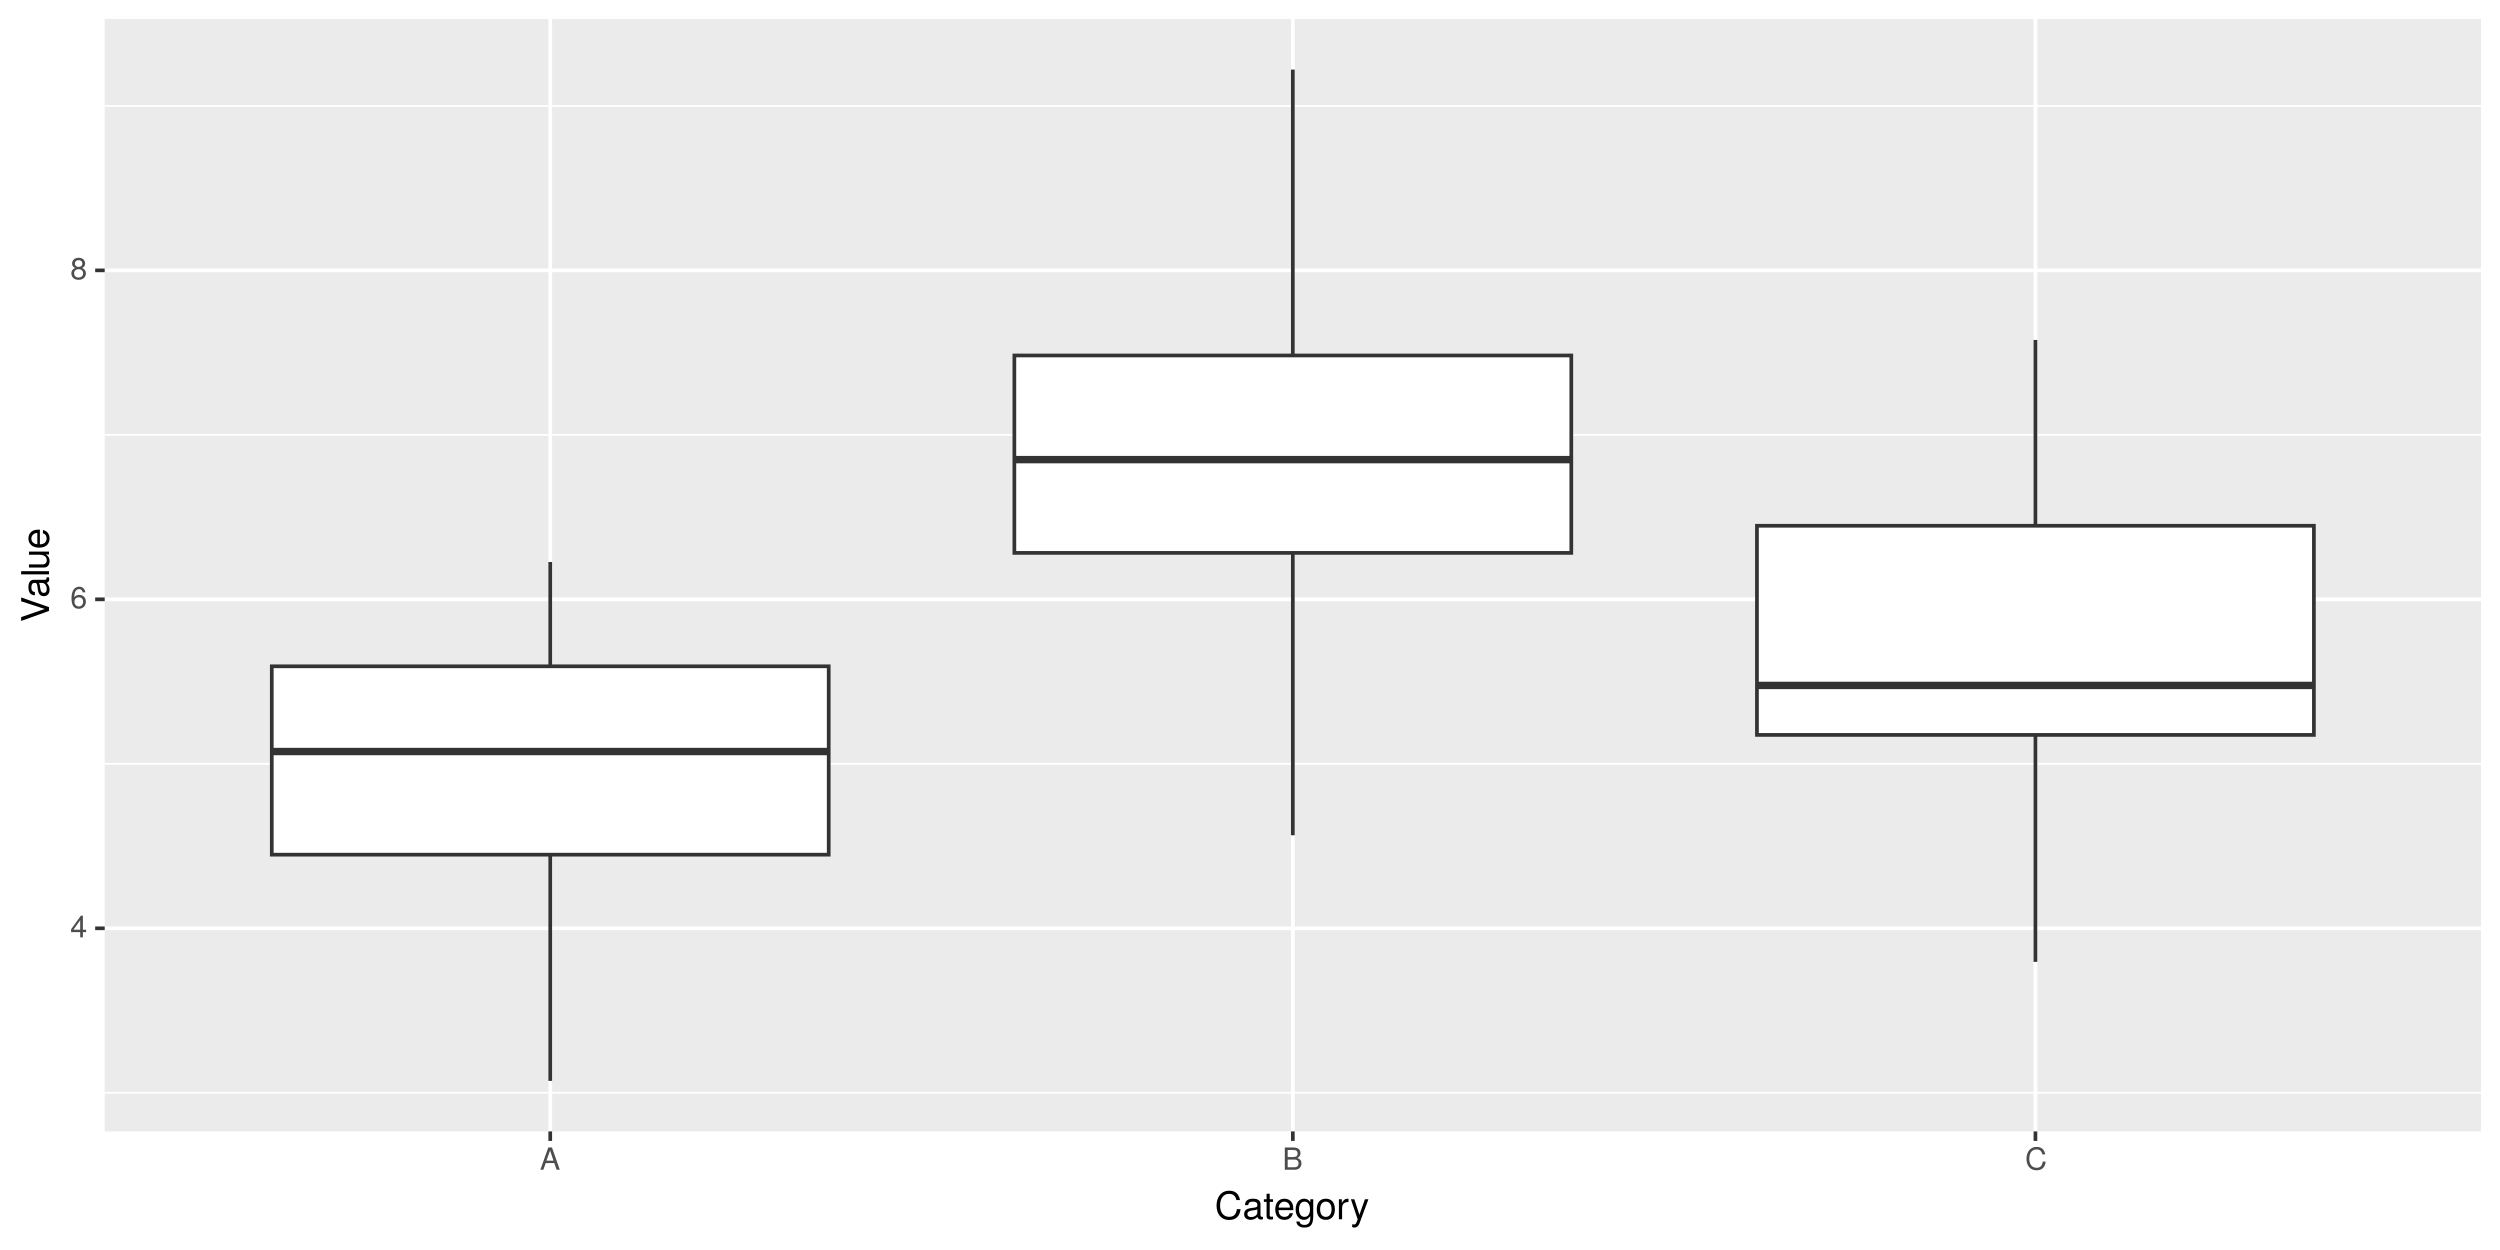
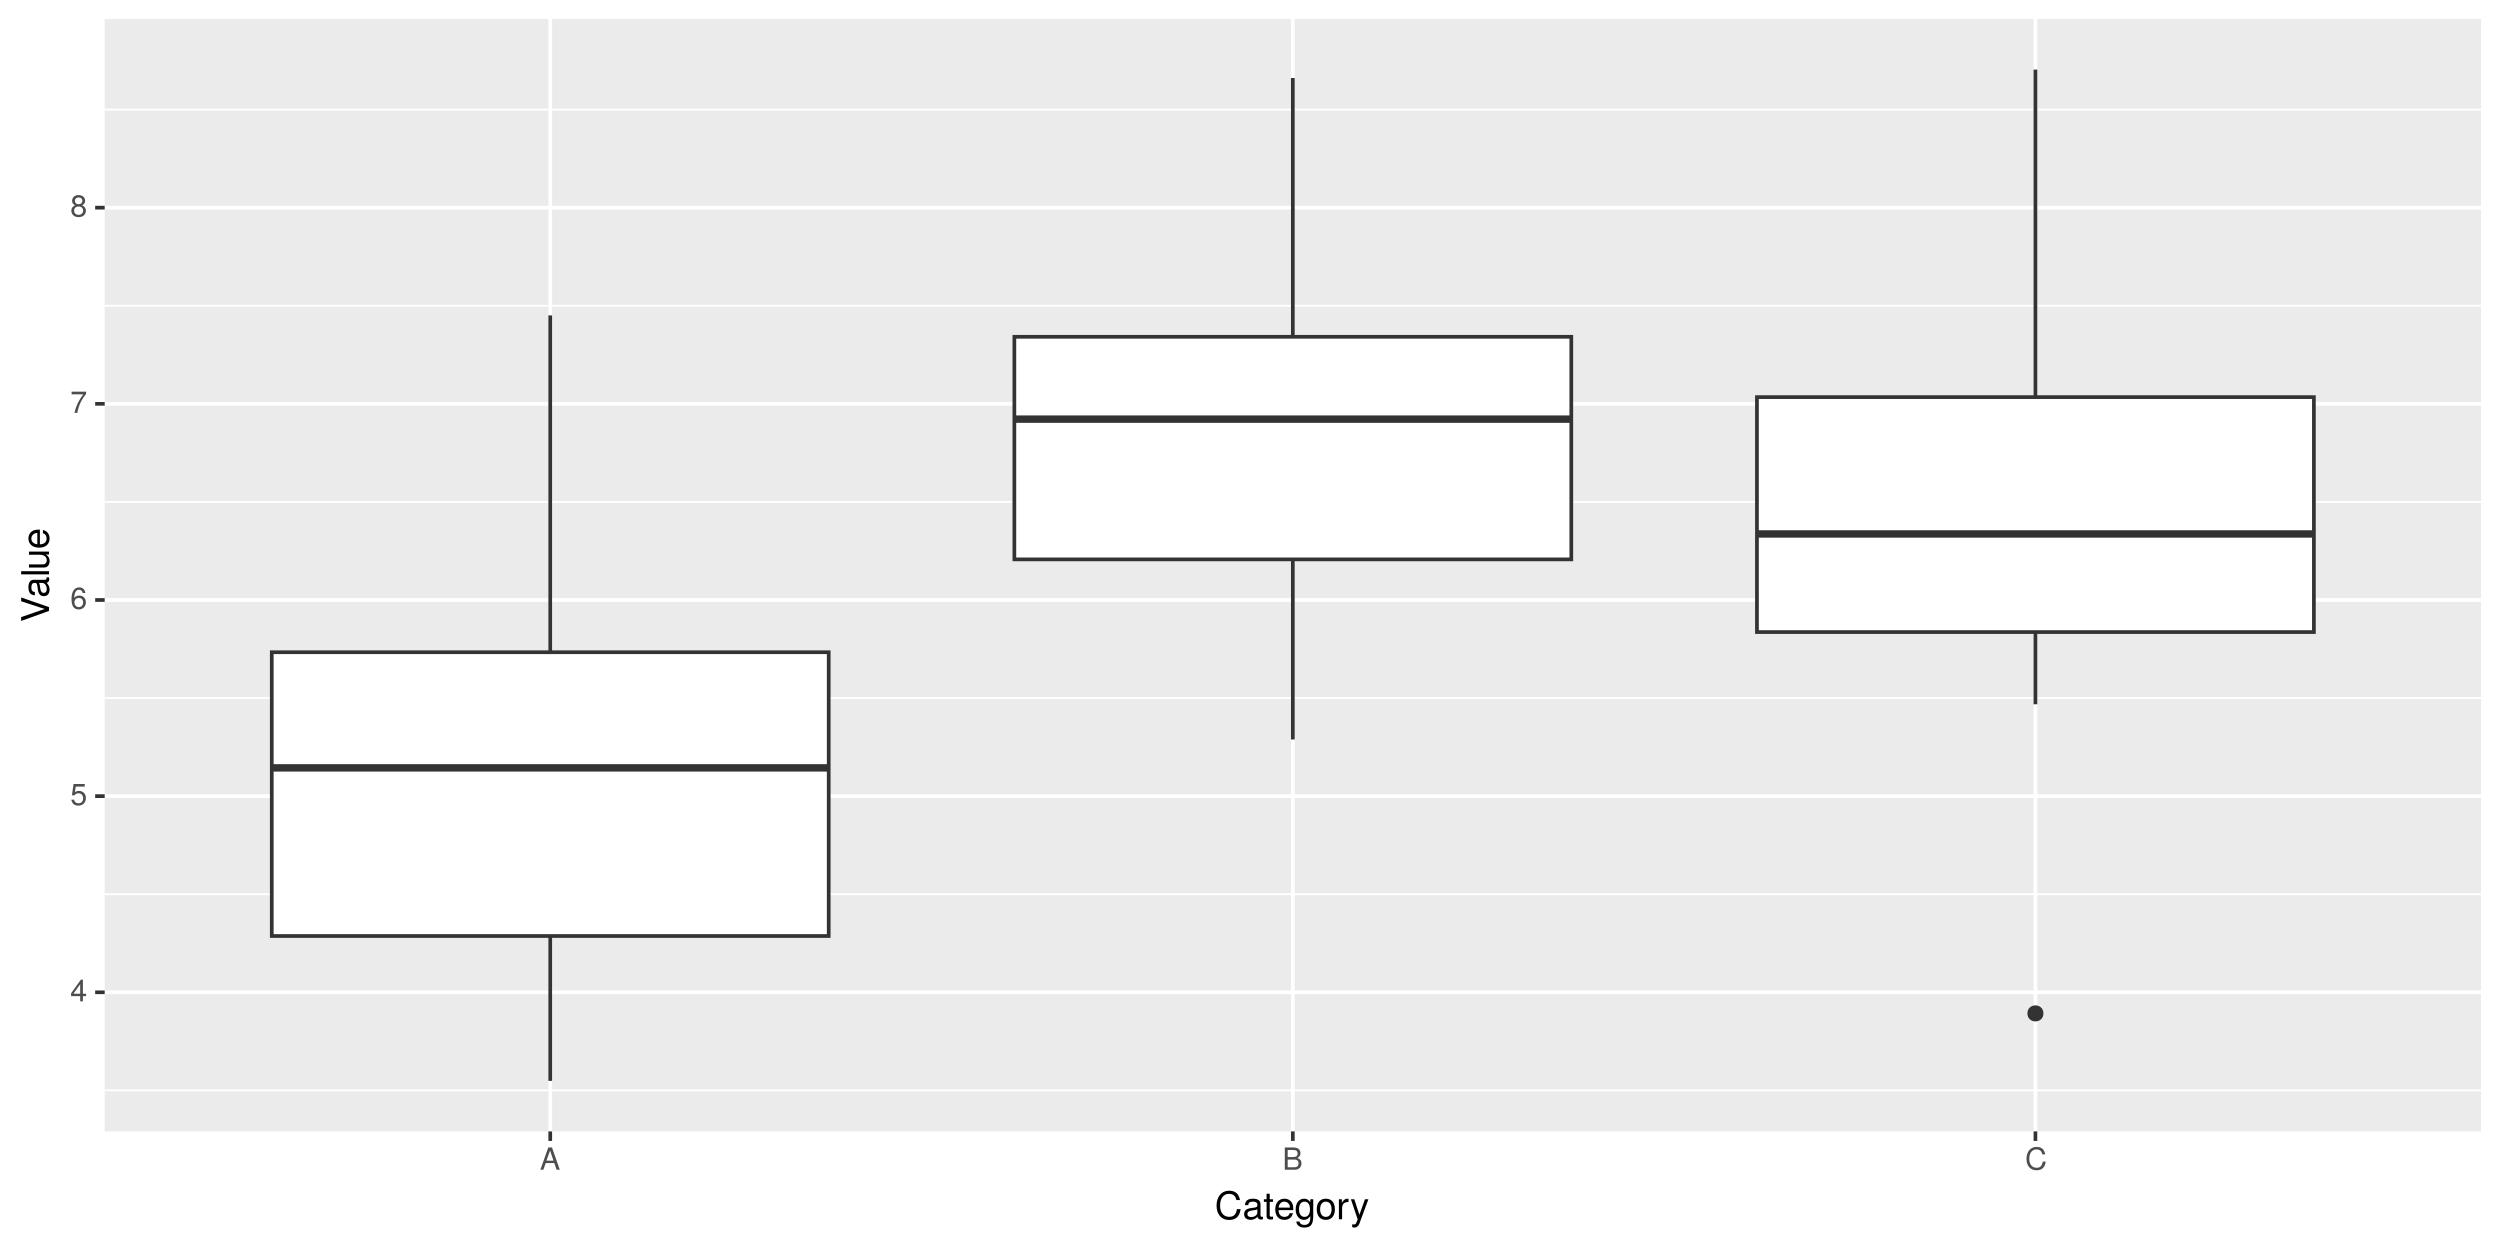
<svg xmlns="http://www.w3.org/2000/svg" xmlns:xlink="http://www.w3.org/1999/xlink" width="720pt" height="360pt" viewBox="0 0 720 360">
  <defs>
    <g>
      <g id="glyph-0-0">
        <path d="M 4.578 -1.5 L 4.578 -2.188 L 3.656 -2.188 L 3.656 -6.234 L 3.078 -6.234 L 0.25 -2.312 L 0.25 -1.5 L 2.875 -1.5 L 2.875 0 L 3.656 0 L 3.656 -1.5 Z M 2.875 -2.188 L 0.922 -2.188 L 2.875 -4.922 Z M 2.875 -2.188 " />
      </g>
      <g id="glyph-0-1">
+         <path d="M 4.516 -2.062 C 4.516 -3.297 3.688 -4.109 2.5 -4.109 C 2.062 -4.109 1.703 -4 1.344 -3.734 L 1.594 -5.344 L 4.188 -5.344 L 4.188 -6.109 L 0.969 -6.109 L 0.5 -2.844 L 1.219 -2.844 C 1.578 -3.266 1.875 -3.422 2.359 -3.422 C 3.188 -3.422 3.719 -2.891 3.719 -1.969 C 3.719 -1.062 3.203 -0.547 2.359 -0.547 C 1.688 -0.547 1.266 -0.891 1.078 -1.594 L 0.312 -1.594 C 0.562 -0.359 1.266 0.125 2.375 0.125 C 3.641 0.125 4.516 -0.75 4.516 -2.062 Z M 4.516 -2.062 " />
+       </g>
+       <g id="glyph-0-2">
        <path d="M 4.516 -1.938 C 4.516 -3.094 3.719 -3.875 2.609 -3.875 C 1.984 -3.875 1.5 -3.641 1.172 -3.188 C 1.172 -4.703 1.672 -5.547 2.562 -5.547 C 3.109 -5.547 3.484 -5.203 3.609 -4.609 L 4.375 -4.609 C 4.234 -5.625 3.562 -6.234 2.609 -6.234 C 1.156 -6.234 0.375 -5.016 0.375 -2.844 C 0.375 -0.891 1.047 0.125 2.469 0.125 C 3.656 0.125 4.516 -0.719 4.516 -1.938 Z M 3.719 -1.875 C 3.719 -1.094 3.188 -0.547 2.484 -0.547 C 1.766 -0.547 1.219 -1.125 1.219 -1.922 C 1.219 -2.688 1.734 -3.188 2.5 -3.188 C 3.25 -3.188 3.719 -2.703 3.719 -1.875 Z M 3.719 -1.875 " />
      </g>
-       <g id="glyph-0-2">
+       <g id="glyph-0-3">
+         <path d="M 4.578 -5.453 L 4.578 -6.109 L 0.406 -6.109 L 0.406 -5.344 L 3.781 -5.344 C 2.531 -3.781 1.656 -1.953 1.219 0 L 2.047 0 C 2.391 -2.016 3.266 -3.891 4.578 -5.453 Z M 4.578 -5.453 " />
+       </g>
+       <g id="glyph-0-4">
        <path d="M 4.516 -1.766 C 4.516 -2.453 4.156 -2.938 3.438 -3.281 C 4.078 -3.672 4.297 -3.984 4.297 -4.578 C 4.297 -5.547 3.531 -6.234 2.422 -6.234 C 1.312 -6.234 0.547 -5.547 0.547 -4.578 C 0.547 -4 0.75 -3.672 1.391 -3.281 C 0.672 -2.938 0.328 -2.453 0.328 -1.766 C 0.328 -0.625 1.188 0.125 2.422 0.125 C 3.656 0.125 4.516 -0.625 4.516 -1.766 Z M 3.5 -4.562 C 3.5 -3.969 3.062 -3.594 2.422 -3.594 C 1.766 -3.594 1.344 -3.969 1.344 -4.562 C 1.344 -5.156 1.766 -5.547 2.422 -5.547 C 3.078 -5.547 3.5 -5.156 3.5 -4.562 Z M 3.719 -1.75 C 3.719 -1.016 3.188 -0.547 2.406 -0.547 C 1.641 -0.547 1.125 -1.016 1.125 -1.75 C 1.125 -2.484 1.641 -2.938 2.422 -2.938 C 3.188 -2.938 3.719 -2.484 3.719 -1.75 Z M 3.719 -1.75 " />
      </g>
-       <g id="glyph-0-3">
+       <g id="glyph-0-5">
        <path d="M 5.75 0 L 3.5 -6.406 L 2.438 -6.406 L 0.156 0 L 1.016 0 L 1.703 -1.922 L 4.172 -1.922 L 4.828 0 Z M 3.938 -2.609 L 1.906 -2.609 L 2.953 -5.531 Z M 3.938 -2.609 " />
      </g>
-       <g id="glyph-0-4">
+       <g id="glyph-0-6">
        <path d="M 5.484 -1.828 C 5.484 -2.609 5.125 -3.062 4.312 -3.391 C 4.891 -3.656 5.203 -4.141 5.203 -4.781 C 5.203 -5.719 4.516 -6.406 3.297 -6.406 L 0.688 -6.406 L 0.688 0 L 3.594 0 C 4.734 0 5.484 -0.781 5.484 -1.828 Z M 4.375 -4.672 C 4.375 -4.016 4 -3.656 3.094 -3.656 L 1.516 -3.656 L 1.516 -5.688 L 3.094 -5.688 C 4 -5.688 4.375 -5.328 4.375 -4.672 Z M 4.656 -1.828 C 4.656 -1.203 4.281 -0.719 3.516 -0.719 L 1.516 -0.719 L 1.516 -2.922 L 3.516 -2.922 C 4.281 -2.922 4.656 -2.453 4.656 -1.828 Z M 4.656 -1.828 " />
      </g>
-       <g id="glyph-0-5">
+       <g id="glyph-0-7">
        <path d="M 5.953 -2.344 L 5.109 -2.344 C 4.922 -1.125 4.406 -0.562 3.328 -0.562 C 2.047 -0.562 1.234 -1.547 1.234 -3.141 C 1.234 -4.781 2.016 -5.844 3.25 -5.844 C 4.25 -5.844 4.781 -5.406 4.984 -4.422 L 5.828 -4.422 C 5.562 -5.828 4.766 -6.578 3.359 -6.578 C 1.406 -6.578 0.422 -5 0.422 -3.125 C 0.422 -1.266 1.438 0.156 3.312 0.156 C 4.875 0.156 5.766 -0.672 5.953 -2.344 Z M 5.953 -2.344 " />
      </g>
      <g id="glyph-1-0">
        <path d="M 7.453 -2.922 L 6.391 -2.922 C 6.156 -1.406 5.516 -0.703 4.156 -0.703 C 2.562 -0.703 1.547 -1.922 1.547 -3.922 C 1.547 -5.984 2.516 -7.312 4.062 -7.312 C 5.328 -7.312 5.984 -6.75 6.234 -5.531 L 7.281 -5.531 C 6.969 -7.297 5.953 -8.219 4.188 -8.219 C 1.766 -8.219 0.531 -6.266 0.531 -3.922 C 0.531 -1.578 1.797 0.203 4.141 0.203 C 6.109 0.203 7.203 -0.844 7.453 -2.922 Z M 7.453 -2.922 " />
      </g>
      <g id="glyph-1-1">
        <path d="M 5.891 -0.016 L 5.891 -0.719 C 5.781 -0.688 5.734 -0.688 5.688 -0.688 C 5.375 -0.688 5.188 -0.859 5.188 -1.141 L 5.188 -4.359 C 5.188 -5.375 4.438 -5.922 3.031 -5.922 C 1.625 -5.922 0.766 -5.391 0.719 -4.062 L 1.641 -4.062 C 1.719 -4.766 2.141 -5.078 2.984 -5.078 C 3.812 -5.078 4.281 -4.781 4.281 -4.219 L 4.281 -3.984 C 4.281 -3.594 4.047 -3.438 3.328 -3.344 C 2.031 -3.172 1.828 -3.141 1.469 -2.984 C 0.797 -2.719 0.469 -2.203 0.469 -1.5 C 0.469 -0.453 1.188 0.172 2.359 0.172 C 3.094 0.172 3.812 -0.141 4.312 -0.688 C 4.406 -0.234 4.812 0.078 5.266 0.078 C 5.438 0.078 5.594 0.062 5.891 -0.016 Z M 4.281 -1.984 C 4.281 -1.172 3.438 -0.641 2.547 -0.641 C 1.844 -0.641 1.422 -0.891 1.422 -1.516 C 1.422 -2.125 1.828 -2.391 2.812 -2.531 C 3.766 -2.656 3.969 -2.703 4.281 -2.844 Z M 4.281 -1.984 " />
      </g>
      <g id="glyph-1-2">
        <path d="M 2.797 0 L 2.797 -0.766 C 2.672 -0.734 2.531 -0.719 2.359 -0.719 C 1.953 -0.719 1.844 -0.844 1.844 -1.25 L 1.844 -5.016 L 2.797 -5.016 L 2.797 -5.766 L 1.844 -5.766 L 1.844 -7.344 L 0.938 -7.344 L 0.938 -5.766 L 0.156 -5.766 L 0.156 -5.016 L 0.938 -5.016 L 0.938 -0.844 C 0.938 -0.25 1.328 0.078 2.047 0.078 C 2.266 0.078 2.484 0.062 2.797 0 Z M 2.797 0 " />
      </g>
      <g id="glyph-1-3">
        <path d="M 5.641 -2.625 C 5.641 -3.453 5.578 -3.984 5.406 -4.406 C 5.031 -5.359 4.156 -5.922 3.078 -5.922 C 1.469 -5.922 0.438 -4.734 0.438 -2.844 C 0.438 -0.953 1.438 0.172 3.062 0.172 C 4.375 0.172 5.297 -0.578 5.516 -1.75 L 4.594 -1.75 C 4.344 -0.984 3.828 -0.688 3.094 -0.688 C 2.141 -0.688 1.422 -1.297 1.391 -2.625 Z M 4.656 -3.438 C 4.656 -3.438 4.656 -3.391 4.656 -3.359 L 1.422 -3.359 C 1.5 -4.391 2.141 -5.078 3.062 -5.078 C 3.969 -5.078 4.656 -4.328 4.656 -3.438 Z M 4.656 -3.438 " />
      </g>
      <g id="glyph-1-4">
        <path d="M 5.375 -0.953 L 5.375 -5.766 L 4.531 -5.766 L 4.531 -4.922 C 4.062 -5.609 3.516 -5.922 2.766 -5.922 C 1.312 -5.922 0.312 -4.703 0.312 -2.828 C 0.312 -1.016 1.344 0.172 2.688 0.172 C 3.422 0.172 3.922 -0.141 4.531 -0.875 L 4.531 -0.484 C 4.531 1.047 3.906 1.625 2.844 1.625 C 2.109 1.625 1.547 1.359 1.438 0.656 L 0.5 0.656 C 0.609 1.75 1.453 2.391 2.812 2.391 C 4.609 2.391 5.375 1.594 5.375 -0.953 Z M 4.438 -2.844 C 4.438 -1.469 3.844 -0.688 2.875 -0.688 C 1.875 -0.688 1.281 -1.484 1.281 -2.875 C 1.281 -4.266 1.891 -5.078 2.875 -5.078 C 3.859 -5.078 4.438 -4.25 4.438 -2.844 Z M 4.438 -2.844 " />
      </g>
      <g id="glyph-1-5">
        <path d="M 5.609 -2.844 C 5.609 -4.828 4.656 -5.922 2.984 -5.922 C 1.375 -5.922 0.391 -4.812 0.391 -2.875 C 0.391 -0.953 1.359 0.172 3 0.172 C 4.625 0.172 5.609 -0.953 5.609 -2.844 Z M 4.656 -2.844 C 4.656 -1.5 4.016 -0.688 3 -0.688 C 1.984 -0.688 1.359 -1.484 1.359 -2.875 C 1.359 -4.266 1.984 -5.078 3 -5.078 C 4.031 -5.078 4.656 -4.281 4.656 -2.844 Z M 4.656 -2.844 " />
      </g>
      <g id="glyph-1-6">
        <path d="M 3.531 -4.969 L 3.531 -5.891 C 3.375 -5.922 3.297 -5.922 3.172 -5.922 C 2.578 -5.922 2.141 -5.578 1.609 -4.719 L 1.609 -5.766 L 0.766 -5.766 L 0.766 0 L 1.688 0 L 1.688 -2.984 C 1.688 -4.297 2.109 -4.938 3.531 -4.969 Z M 3.531 -4.969 " />
      </g>
      <g id="glyph-1-7">
        <path d="M 5.266 -5.766 L 4.266 -5.766 L 2.672 -1.281 L 1.203 -5.766 L 0.219 -5.766 L 2.172 0.016 L 1.812 0.938 C 1.656 1.344 1.469 1.5 1.078 1.5 C 0.953 1.5 0.797 1.469 0.594 1.438 L 0.594 2.25 C 0.781 2.359 0.969 2.391 1.203 2.391 C 1.859 2.391 2.391 2.031 2.688 1.203 Z M 5.266 -5.766 " />
      </g>
      <g id="glyph-2-0">
        <path d="M -8.016 -7.094 L -8.016 -6 L -1.234 -3.781 L -8.016 -1.438 L -8.016 -0.328 L 0 -3.219 L 0 -4.312 Z M -8.016 -7.094 " />
      </g>
      <g id="glyph-2-1">
        <path d="M -0.016 -5.891 L -0.719 -5.891 C -0.688 -5.781 -0.688 -5.734 -0.688 -5.688 C -0.688 -5.375 -0.859 -5.188 -1.141 -5.188 L -4.359 -5.188 C -5.375 -5.188 -5.922 -4.438 -5.922 -3.031 C -5.922 -1.625 -5.391 -0.766 -4.062 -0.719 L -4.062 -1.641 C -4.766 -1.719 -5.078 -2.141 -5.078 -2.984 C -5.078 -3.812 -4.781 -4.281 -4.219 -4.281 L -3.984 -4.281 C -3.594 -4.281 -3.438 -4.047 -3.344 -3.328 C -3.172 -2.031 -3.141 -1.828 -2.984 -1.469 C -2.719 -0.797 -2.203 -0.469 -1.5 -0.469 C -0.453 -0.469 0.172 -1.188 0.172 -2.359 C 0.172 -3.094 -0.141 -3.812 -0.688 -4.312 C -0.234 -4.406 0.078 -4.812 0.078 -5.266 C 0.078 -5.438 0.062 -5.594 -0.016 -5.891 Z M -1.984 -4.281 C -1.172 -4.281 -0.641 -3.438 -0.641 -2.547 C -0.641 -1.844 -0.891 -1.422 -1.516 -1.422 C -2.125 -1.422 -2.391 -1.828 -2.531 -2.812 C -2.656 -3.766 -2.703 -3.969 -2.844 -4.281 Z M -1.984 -4.281 " />
      </g>
      <g id="glyph-2-2">
        <path d="M 0 -1.656 L -8.016 -1.656 L -8.016 -0.75 L 0 -0.75 Z M 0 -1.656 " />
      </g>
      <g id="glyph-2-3">
        <path d="M 0 -5.297 L -5.766 -5.297 L -5.766 -4.391 L -2.578 -4.391 C -1.406 -4.391 -0.641 -3.766 -0.641 -2.812 C -0.641 -2.094 -1.078 -1.625 -1.766 -1.625 L -5.766 -1.625 L -5.766 -0.719 L -1.406 -0.719 C -0.453 -0.719 0.172 -1.438 0.172 -2.547 C 0.172 -3.406 -0.125 -3.938 -0.891 -4.484 L 0 -4.484 Z M 0 -5.297 " />
      </g>
      <g id="glyph-2-4">
        <path d="M -2.625 -5.641 C -3.453 -5.641 -3.984 -5.578 -4.406 -5.406 C -5.359 -5.031 -5.922 -4.156 -5.922 -3.078 C -5.922 -1.469 -4.734 -0.438 -2.844 -0.438 C -0.953 -0.438 0.172 -1.438 0.172 -3.062 C 0.172 -4.375 -0.578 -5.297 -1.75 -5.516 L -1.75 -4.594 C -0.984 -4.344 -0.688 -3.828 -0.688 -3.094 C -0.688 -2.141 -1.297 -1.422 -2.625 -1.391 Z M -3.438 -4.656 C -3.438 -4.656 -3.391 -4.656 -3.359 -4.656 L -3.359 -1.422 C -4.391 -1.5 -5.078 -2.141 -5.078 -3.062 C -5.078 -3.969 -4.328 -4.656 -3.438 -4.656 Z M -3.438 -4.656 " />
      </g>
    </g>
    <clipPath id="clip-0">
      <path clip-rule="nonzero" d="M 30.152 5.48 L 714.523 5.48 L 714.523 325.852 L 30.152 325.852 Z M 30.152 5.48 " />
    </clipPath>
    <clipPath id="clip-1">
-       <path clip-rule="nonzero" d="M 30.152 314 L 714.523 314 L 714.523 315 L 30.152 315 Z M 30.152 314 " />
+       <path clip-rule="nonzero" d="M 30.152 313 L 714.523 313 L 714.523 315 L 30.152 315 Z M 30.152 313 " />
    </clipPath>
    <clipPath id="clip-2">
-       <path clip-rule="nonzero" d="M 30.152 219 L 714.523 219 L 714.523 221 L 30.152 221 Z M 30.152 219 " />
+       <path clip-rule="nonzero" d="M 30.152 257 L 714.523 257 L 714.523 258 L 30.152 258 Z M 30.152 257 " />
    </clipPath>
    <clipPath id="clip-3">
-       <path clip-rule="nonzero" d="M 30.152 124 L 714.523 124 L 714.523 126 L 30.152 126 Z M 30.152 124 " />
+       <path clip-rule="nonzero" d="M 30.152 200 L 714.523 200 L 714.523 202 L 30.152 202 Z M 30.152 200 " />
    </clipPath>
    <clipPath id="clip-4">
-       <path clip-rule="nonzero" d="M 30.152 30 L 714.523 30 L 714.523 31 L 30.152 31 Z M 30.152 30 " />
+       <path clip-rule="nonzero" d="M 30.152 144 L 714.523 144 L 714.523 145 L 30.152 145 Z M 30.152 144 " />
    </clipPath>
    <clipPath id="clip-5">
-       <path clip-rule="nonzero" d="M 30.152 266 L 714.523 266 L 714.523 268 L 30.152 268 Z M 30.152 266 " />
+       <path clip-rule="nonzero" d="M 30.152 87 L 714.523 87 L 714.523 89 L 30.152 89 Z M 30.152 87 " />
    </clipPath>
    <clipPath id="clip-6">
+       <path clip-rule="nonzero" d="M 30.152 31 L 714.523 31 L 714.523 32 L 30.152 32 Z M 30.152 31 " />
+     </clipPath>
+     <clipPath id="clip-7">
+       <path clip-rule="nonzero" d="M 30.152 285 L 714.523 285 L 714.523 287 L 30.152 287 Z M 30.152 285 " />
+     </clipPath>
+     <clipPath id="clip-8">
+       <path clip-rule="nonzero" d="M 30.152 228 L 714.523 228 L 714.523 230 L 30.152 230 Z M 30.152 228 " />
+     </clipPath>
+     <clipPath id="clip-9">
      <path clip-rule="nonzero" d="M 30.152 172 L 714.523 172 L 714.523 174 L 30.152 174 Z M 30.152 172 " />
    </clipPath>
-     <clipPath id="clip-7">
-       <path clip-rule="nonzero" d="M 30.152 77 L 714.523 77 L 714.523 79 L 30.152 79 Z M 30.152 77 " />
-     </clipPath>
-     <clipPath id="clip-8">
+     <clipPath id="clip-10">
+       <path clip-rule="nonzero" d="M 30.152 115 L 714.523 115 L 714.523 117 L 30.152 117 Z M 30.152 115 " />
+     </clipPath>
+     <clipPath id="clip-11">
+       <path clip-rule="nonzero" d="M 30.152 59 L 714.523 59 L 714.523 61 L 30.152 61 Z M 30.152 59 " />
+     </clipPath>
+     <clipPath id="clip-12">
      <path clip-rule="nonzero" d="M 157 5.48 L 160 5.48 L 160 325.852 L 157 325.852 Z M 157 5.48 " />
    </clipPath>
-     <clipPath id="clip-9">
+     <clipPath id="clip-13">
      <path clip-rule="nonzero" d="M 371 5.48 L 373 5.48 L 373 325.852 L 371 325.852 Z M 371 5.48 " />
    </clipPath>
-     <clipPath id="clip-10">
+     <clipPath id="clip-14">
      <path clip-rule="nonzero" d="M 585 5.48 L 587 5.48 L 587 325.852 L 585 325.852 Z M 585 5.48 " />
    </clipPath>
  </defs>
  <rect x="-72" y="-36" width="864" height="432" fill="rgb(100%, 100%, 100%)" fill-opacity="1" />
  <rect x="-72" y="-36" width="864" height="432" fill="rgb(100%, 100%, 100%)" fill-opacity="1" />
  <path fill="none" stroke-width="1.067" stroke-linecap="round" stroke-linejoin="round" stroke="rgb(100%, 100%, 100%)" stroke-opacity="1" stroke-miterlimit="10" d="M 0 360 L 720 360 L 720 0 L 0 0 Z M 0 360 " />
  <g clip-path="url(#clip-0)">
    <path fill-rule="nonzero" fill="rgb(92.157%, 92.157%, 92.157%)" fill-opacity="1" d="M 30.152 325.848 L 714.523 325.848 L 714.523 5.477 L 30.152 5.477 Z M 30.152 325.848 " />
  </g>
  <g clip-path="url(#clip-1)">
-     <path fill="none" stroke-width="0.533" stroke-linecap="butt" stroke-linejoin="round" stroke="rgb(100%, 100%, 100%)" stroke-opacity="1" stroke-miterlimit="10" d="M 30.152 314.715 L 714.52 314.715 " />
+     <path fill="none" stroke-width="0.533" stroke-linecap="butt" stroke-linejoin="round" stroke="rgb(100%, 100%, 100%)" stroke-opacity="1" stroke-miterlimit="10" d="M 30.152 314.027 L 714.52 314.027 " />
  </g>
  <g clip-path="url(#clip-2)">
-     <path fill="none" stroke-width="0.533" stroke-linecap="butt" stroke-linejoin="round" stroke="rgb(100%, 100%, 100%)" stroke-opacity="1" stroke-miterlimit="10" d="M 30.152 219.977 L 714.52 219.977 " />
+     <path fill="none" stroke-width="0.533" stroke-linecap="butt" stroke-linejoin="round" stroke="rgb(100%, 100%, 100%)" stroke-opacity="1" stroke-miterlimit="10" d="M 30.152 257.535 L 714.52 257.535 " />
  </g>
  <g clip-path="url(#clip-3)">
-     <path fill="none" stroke-width="0.533" stroke-linecap="butt" stroke-linejoin="round" stroke="rgb(100%, 100%, 100%)" stroke-opacity="1" stroke-miterlimit="10" d="M 30.152 125.238 L 714.52 125.238 " />
+     <path fill="none" stroke-width="0.533" stroke-linecap="butt" stroke-linejoin="round" stroke="rgb(100%, 100%, 100%)" stroke-opacity="1" stroke-miterlimit="10" d="M 30.152 201.043 L 714.52 201.043 " />
  </g>
  <g clip-path="url(#clip-4)">
-     <path fill="none" stroke-width="0.533" stroke-linecap="butt" stroke-linejoin="round" stroke="rgb(100%, 100%, 100%)" stroke-opacity="1" stroke-miterlimit="10" d="M 30.152 30.5 L 714.52 30.5 " />
+     <path fill="none" stroke-width="0.533" stroke-linecap="butt" stroke-linejoin="round" stroke="rgb(100%, 100%, 100%)" stroke-opacity="1" stroke-miterlimit="10" d="M 30.152 144.551 L 714.52 144.551 " />
  </g>
  <g clip-path="url(#clip-5)">
-     <path fill="none" stroke-width="1.067" stroke-linecap="butt" stroke-linejoin="round" stroke="rgb(100%, 100%, 100%)" stroke-opacity="1" stroke-miterlimit="10" d="M 30.152 267.348 L 714.52 267.348 " />
+     <path fill="none" stroke-width="0.533" stroke-linecap="butt" stroke-linejoin="round" stroke="rgb(100%, 100%, 100%)" stroke-opacity="1" stroke-miterlimit="10" d="M 30.152 88.059 L 714.52 88.059 " />
  </g>
  <g clip-path="url(#clip-6)">
-     <path fill="none" stroke-width="1.067" stroke-linecap="butt" stroke-linejoin="round" stroke="rgb(100%, 100%, 100%)" stroke-opacity="1" stroke-miterlimit="10" d="M 30.152 172.605 L 714.52 172.605 " />
+     <path fill="none" stroke-width="0.533" stroke-linecap="butt" stroke-linejoin="round" stroke="rgb(100%, 100%, 100%)" stroke-opacity="1" stroke-miterlimit="10" d="M 30.152 31.566 L 714.52 31.566 " />
  </g>
  <g clip-path="url(#clip-7)">
-     <path fill="none" stroke-width="1.067" stroke-linecap="butt" stroke-linejoin="round" stroke="rgb(100%, 100%, 100%)" stroke-opacity="1" stroke-miterlimit="10" d="M 30.152 77.867 L 714.52 77.867 " />
+     <path fill="none" stroke-width="1.067" stroke-linecap="butt" stroke-linejoin="round" stroke="rgb(100%, 100%, 100%)" stroke-opacity="1" stroke-miterlimit="10" d="M 30.152 285.781 L 714.52 285.781 " />
  </g>
  <g clip-path="url(#clip-8)">
+     <path fill="none" stroke-width="1.067" stroke-linecap="butt" stroke-linejoin="round" stroke="rgb(100%, 100%, 100%)" stroke-opacity="1" stroke-miterlimit="10" d="M 30.152 229.289 L 714.52 229.289 " />
+   </g>
+   <g clip-path="url(#clip-9)">
+     <path fill="none" stroke-width="1.067" stroke-linecap="butt" stroke-linejoin="round" stroke="rgb(100%, 100%, 100%)" stroke-opacity="1" stroke-miterlimit="10" d="M 30.152 172.797 L 714.52 172.797 " />
+   </g>
+   <g clip-path="url(#clip-10)">
+     <path fill="none" stroke-width="1.067" stroke-linecap="butt" stroke-linejoin="round" stroke="rgb(100%, 100%, 100%)" stroke-opacity="1" stroke-miterlimit="10" d="M 30.152 116.305 L 714.52 116.305 " />
+   </g>
+   <g clip-path="url(#clip-11)">
+     <path fill="none" stroke-width="1.067" stroke-linecap="butt" stroke-linejoin="round" stroke="rgb(100%, 100%, 100%)" stroke-opacity="1" stroke-miterlimit="10" d="M 30.152 59.812 L 714.52 59.812 " />
+   </g>
+   <g clip-path="url(#clip-12)">
    <path fill="none" stroke-width="1.067" stroke-linecap="butt" stroke-linejoin="round" stroke="rgb(100%, 100%, 100%)" stroke-opacity="1" stroke-miterlimit="10" d="M 158.469 325.848 L 158.469 5.48 " />
  </g>
-   <g clip-path="url(#clip-9)">
+   <g clip-path="url(#clip-13)">
    <path fill="none" stroke-width="1.067" stroke-linecap="butt" stroke-linejoin="round" stroke="rgb(100%, 100%, 100%)" stroke-opacity="1" stroke-miterlimit="10" d="M 372.336 325.848 L 372.336 5.48 " />
  </g>
-   <g clip-path="url(#clip-10)">
+   <g clip-path="url(#clip-14)">
    <path fill="none" stroke-width="1.067" stroke-linecap="butt" stroke-linejoin="round" stroke="rgb(100%, 100%, 100%)" stroke-opacity="1" stroke-miterlimit="10" d="M 586.203 325.848 L 586.203 5.48 " />
  </g>
-   <path fill="none" stroke-width="1.067" stroke-linecap="butt" stroke-linejoin="round" stroke="rgb(20%, 20%, 20%)" stroke-opacity="1" stroke-miterlimit="10" d="M 158.469 191.895 L 158.469 161.855 " />
-   <path fill="none" stroke-width="1.067" stroke-linecap="butt" stroke-linejoin="round" stroke="rgb(20%, 20%, 20%)" stroke-opacity="1" stroke-miterlimit="10" d="M 158.469 246.145 L 158.469 311.285 " />
-   <path fill-rule="nonzero" fill="rgb(100%, 100%, 100%)" fill-opacity="1" stroke-width="1.067" stroke-linecap="butt" stroke-linejoin="miter" stroke="rgb(20%, 20%, 20%)" stroke-opacity="1" stroke-miterlimit="10" d="M 78.27 191.895 L 78.27 246.145 L 238.668 246.145 L 238.668 191.895 Z M 78.27 191.895 " />
-   <path fill="none" stroke-width="2.134" stroke-linecap="butt" stroke-linejoin="miter" stroke="rgb(20%, 20%, 20%)" stroke-opacity="1" stroke-miterlimit="10" d="M 78.27 216.441 L 238.668 216.441 " />
-   <path fill="none" stroke-width="1.067" stroke-linecap="butt" stroke-linejoin="round" stroke="rgb(20%, 20%, 20%)" stroke-opacity="1" stroke-miterlimit="10" d="M 372.336 102.375 L 372.336 20.043 " />
-   <path fill="none" stroke-width="1.067" stroke-linecap="butt" stroke-linejoin="round" stroke="rgb(20%, 20%, 20%)" stroke-opacity="1" stroke-miterlimit="10" d="M 372.336 159.234 L 372.336 240.555 " />
-   <path fill-rule="nonzero" fill="rgb(100%, 100%, 100%)" fill-opacity="1" stroke-width="1.067" stroke-linecap="butt" stroke-linejoin="miter" stroke="rgb(20%, 20%, 20%)" stroke-opacity="1" stroke-miterlimit="10" d="M 292.137 102.375 L 292.137 159.234 L 452.535 159.234 L 452.535 102.375 Z M 292.137 102.375 " />
-   <path fill="none" stroke-width="2.134" stroke-linecap="butt" stroke-linejoin="miter" stroke="rgb(20%, 20%, 20%)" stroke-opacity="1" stroke-miterlimit="10" d="M 292.137 132.371 L 452.535 132.371 " />
-   <path fill="none" stroke-width="1.067" stroke-linecap="butt" stroke-linejoin="round" stroke="rgb(20%, 20%, 20%)" stroke-opacity="1" stroke-miterlimit="10" d="M 586.203 151.422 L 586.203 97.902 " />
-   <path fill="none" stroke-width="1.067" stroke-linecap="butt" stroke-linejoin="round" stroke="rgb(20%, 20%, 20%)" stroke-opacity="1" stroke-miterlimit="10" d="M 586.203 211.656 L 586.203 277.023 " />
-   <path fill-rule="nonzero" fill="rgb(100%, 100%, 100%)" fill-opacity="1" stroke-width="1.067" stroke-linecap="butt" stroke-linejoin="miter" stroke="rgb(20%, 20%, 20%)" stroke-opacity="1" stroke-miterlimit="10" d="M 506 151.422 L 506 211.656 L 666.402 211.656 L 666.402 151.422 Z M 506 151.422 " />
-   <path fill="none" stroke-width="2.134" stroke-linecap="butt" stroke-linejoin="miter" stroke="rgb(20%, 20%, 20%)" stroke-opacity="1" stroke-miterlimit="10" d="M 506 197.402 L 666.402 197.402 " />
-   <g fill="rgb(30.196%, 30.196%, 30.196%)" fill-opacity="1">
-     <use xlink:href="#glyph-0-0" x="20.219" y="269.95" />
-   </g>
-   <g fill="rgb(30.196%, 30.196%, 30.196%)" fill-opacity="1">
-     <use xlink:href="#glyph-0-1" x="20.219" y="175.208" />
-   </g>
-   <g fill="rgb(30.196%, 30.196%, 30.196%)" fill-opacity="1">
-     <use xlink:href="#glyph-0-2" x="20.219" y="80.47" />
-   </g>
-   <path fill="none" stroke-width="1.067" stroke-linecap="butt" stroke-linejoin="round" stroke="rgb(20%, 20%, 20%)" stroke-opacity="1" stroke-miterlimit="10" d="M 27.41 267.348 L 30.152 267.348 " />
-   <path fill="none" stroke-width="1.067" stroke-linecap="butt" stroke-linejoin="round" stroke="rgb(20%, 20%, 20%)" stroke-opacity="1" stroke-miterlimit="10" d="M 27.41 172.605 L 30.152 172.605 " />
-   <path fill="none" stroke-width="1.067" stroke-linecap="butt" stroke-linejoin="round" stroke="rgb(20%, 20%, 20%)" stroke-opacity="1" stroke-miterlimit="10" d="M 27.41 77.867 L 30.152 77.867 " />
+   <path fill="none" stroke-width="1.067" stroke-linecap="butt" stroke-linejoin="round" stroke="rgb(20%, 20%, 20%)" stroke-opacity="1" stroke-miterlimit="10" d="M 158.469 187.844 L 158.469 90.832 " />
+   <path fill="none" stroke-width="1.067" stroke-linecap="butt" stroke-linejoin="round" stroke="rgb(20%, 20%, 20%)" stroke-opacity="1" stroke-miterlimit="10" d="M 158.469 269.57 L 158.469 311.285 " />
+   <path fill-rule="nonzero" fill="rgb(100%, 100%, 100%)" fill-opacity="1" stroke-width="1.067" stroke-linecap="butt" stroke-linejoin="miter" stroke="rgb(20%, 20%, 20%)" stroke-opacity="1" stroke-miterlimit="10" d="M 78.27 187.844 L 78.27 269.57 L 238.668 269.57 L 238.668 187.844 Z M 78.27 187.844 " />
+   <path fill="none" stroke-width="2.134" stroke-linecap="butt" stroke-linejoin="miter" stroke="rgb(20%, 20%, 20%)" stroke-opacity="1" stroke-miterlimit="10" d="M 78.27 221.148 L 238.668 221.148 " />
+   <path fill="none" stroke-width="1.067" stroke-linecap="butt" stroke-linejoin="round" stroke="rgb(20%, 20%, 20%)" stroke-opacity="1" stroke-miterlimit="10" d="M 372.336 96.996 L 372.336 22.461 " />
+   <path fill="none" stroke-width="1.067" stroke-linecap="butt" stroke-linejoin="round" stroke="rgb(20%, 20%, 20%)" stroke-opacity="1" stroke-miterlimit="10" d="M 372.336 161.098 L 372.336 212.965 " />
+   <path fill-rule="nonzero" fill="rgb(100%, 100%, 100%)" fill-opacity="1" stroke-width="1.067" stroke-linecap="butt" stroke-linejoin="miter" stroke="rgb(20%, 20%, 20%)" stroke-opacity="1" stroke-miterlimit="10" d="M 292.137 96.996 L 292.137 161.098 L 452.535 161.098 L 452.535 96.996 Z M 292.137 96.996 " />
+   <path fill="none" stroke-width="2.134" stroke-linecap="butt" stroke-linejoin="miter" stroke="rgb(20%, 20%, 20%)" stroke-opacity="1" stroke-miterlimit="10" d="M 292.137 120.711 L 452.535 120.711 " />
+   <path fill-rule="nonzero" fill="rgb(20%, 20%, 20%)" fill-opacity="1" stroke-width="0.709" stroke-linecap="round" stroke-linejoin="round" stroke="rgb(20%, 20%, 20%)" stroke-opacity="1" stroke-miterlimit="10" d="M 588.156 291.859 C 588.156 294.465 584.246 294.465 584.246 291.859 C 584.246 289.254 588.156 289.254 588.156 291.859 " />
+   <path fill="none" stroke-width="1.067" stroke-linecap="butt" stroke-linejoin="round" stroke="rgb(20%, 20%, 20%)" stroke-opacity="1" stroke-miterlimit="10" d="M 586.203 114.371 L 586.203 20.043 " />
+   <path fill="none" stroke-width="1.067" stroke-linecap="butt" stroke-linejoin="round" stroke="rgb(20%, 20%, 20%)" stroke-opacity="1" stroke-miterlimit="10" d="M 586.203 182.035 L 586.203 202.824 " />
+   <path fill-rule="nonzero" fill="rgb(100%, 100%, 100%)" fill-opacity="1" stroke-width="1.067" stroke-linecap="butt" stroke-linejoin="miter" stroke="rgb(20%, 20%, 20%)" stroke-opacity="1" stroke-miterlimit="10" d="M 506 114.371 L 506 182.035 L 666.402 182.035 L 666.402 114.371 Z M 506 114.371 " />
+   <path fill="none" stroke-width="2.134" stroke-linecap="butt" stroke-linejoin="miter" stroke="rgb(20%, 20%, 20%)" stroke-opacity="1" stroke-miterlimit="10" d="M 506 153.781 L 666.402 153.781 " />
+   <g fill="rgb(30.196%, 30.196%, 30.196%)" fill-opacity="1">
+     <use xlink:href="#glyph-0-0" x="20.219" y="288.384" />
+   </g>
+   <g fill="rgb(30.196%, 30.196%, 30.196%)" fill-opacity="1">
+     <use xlink:href="#glyph-0-1" x="20.219" y="231.892" />
+   </g>
+   <g fill="rgb(30.196%, 30.196%, 30.196%)" fill-opacity="1">
+     <use xlink:href="#glyph-0-2" x="20.219" y="175.399" />
+   </g>
+   <g fill="rgb(30.196%, 30.196%, 30.196%)" fill-opacity="1">
+     <use xlink:href="#glyph-0-3" x="20.219" y="118.907" />
+   </g>
+   <g fill="rgb(30.196%, 30.196%, 30.196%)" fill-opacity="1">
+     <use xlink:href="#glyph-0-4" x="20.219" y="62.415" />
+   </g>
+   <path fill="none" stroke-width="1.067" stroke-linecap="butt" stroke-linejoin="round" stroke="rgb(20%, 20%, 20%)" stroke-opacity="1" stroke-miterlimit="10" d="M 27.41 285.781 L 30.152 285.781 " />
+   <path fill="none" stroke-width="1.067" stroke-linecap="butt" stroke-linejoin="round" stroke="rgb(20%, 20%, 20%)" stroke-opacity="1" stroke-miterlimit="10" d="M 27.41 229.289 L 30.152 229.289 " />
+   <path fill="none" stroke-width="1.067" stroke-linecap="butt" stroke-linejoin="round" stroke="rgb(20%, 20%, 20%)" stroke-opacity="1" stroke-miterlimit="10" d="M 27.41 172.797 L 30.152 172.797 " />
+   <path fill="none" stroke-width="1.067" stroke-linecap="butt" stroke-linejoin="round" stroke="rgb(20%, 20%, 20%)" stroke-opacity="1" stroke-miterlimit="10" d="M 27.41 116.305 L 30.152 116.305 " />
+   <path fill="none" stroke-width="1.067" stroke-linecap="butt" stroke-linejoin="round" stroke="rgb(20%, 20%, 20%)" stroke-opacity="1" stroke-miterlimit="10" d="M 27.41 59.812 L 30.152 59.812 " />
  <path fill="none" stroke-width="1.067" stroke-linecap="butt" stroke-linejoin="round" stroke="rgb(20%, 20%, 20%)" stroke-opacity="1" stroke-miterlimit="10" d="M 158.469 328.59 L 158.469 325.848 " />
  <path fill="none" stroke-width="1.067" stroke-linecap="butt" stroke-linejoin="round" stroke="rgb(20%, 20%, 20%)" stroke-opacity="1" stroke-miterlimit="10" d="M 372.336 328.59 L 372.336 325.848 " />
  <path fill="none" stroke-width="1.067" stroke-linecap="butt" stroke-linejoin="round" stroke="rgb(20%, 20%, 20%)" stroke-opacity="1" stroke-miterlimit="10" d="M 586.203 328.59 L 586.203 325.848 " />
  <g fill="rgb(30.196%, 30.196%, 30.196%)" fill-opacity="1">
-     <use xlink:href="#glyph-0-3" x="155.469" y="336.884" />
-   </g>
-   <g fill="rgb(30.196%, 30.196%, 30.196%)" fill-opacity="1">
-     <use xlink:href="#glyph-0-4" x="369.336" y="336.884" />
-   </g>
-   <g fill="rgb(30.196%, 30.196%, 30.196%)" fill-opacity="1">
-     <use xlink:href="#glyph-0-5" x="583.203" y="336.884" />
+     <use xlink:href="#glyph-0-5" x="155.469" y="336.884" />
+   </g>
+   <g fill="rgb(30.196%, 30.196%, 30.196%)" fill-opacity="1">
+     <use xlink:href="#glyph-0-6" x="369.336" y="336.884" />
+   </g>
+   <g fill="rgb(30.196%, 30.196%, 30.196%)" fill-opacity="1">
+     <use xlink:href="#glyph-0-7" x="583.203" y="336.884" />
  </g>
  <g fill="rgb(0%, 0%, 0%)" fill-opacity="1">
    <use xlink:href="#glyph-1-0" x="349.836" y="351.147" />
    <use xlink:href="#glyph-1-1" x="357.836" y="351.147" />
    <use xlink:href="#glyph-1-2" x="363.836" y="351.147" />
    <use xlink:href="#glyph-1-3" x="366.836" y="351.147" />
    <use xlink:href="#glyph-1-4" x="372.836" y="351.147" />
    <use xlink:href="#glyph-1-5" x="378.836" y="351.147" />
    <use xlink:href="#glyph-1-6" x="384.836" y="351.147" />
    <use xlink:href="#glyph-1-7" x="388.836" y="351.147" />
  </g>
  <g fill="rgb(0%, 0%, 0%)" fill-opacity="1">
    <use xlink:href="#glyph-2-0" x="14.108" y="179.164" />
    <use xlink:href="#glyph-2-1" x="14.108" y="172.164" />
    <use xlink:href="#glyph-2-2" x="14.108" y="166.164" />
    <use xlink:href="#glyph-2-3" x="14.108" y="164.164" />
    <use xlink:href="#glyph-2-4" x="14.108" y="158.164" />
  </g>
</svg>
